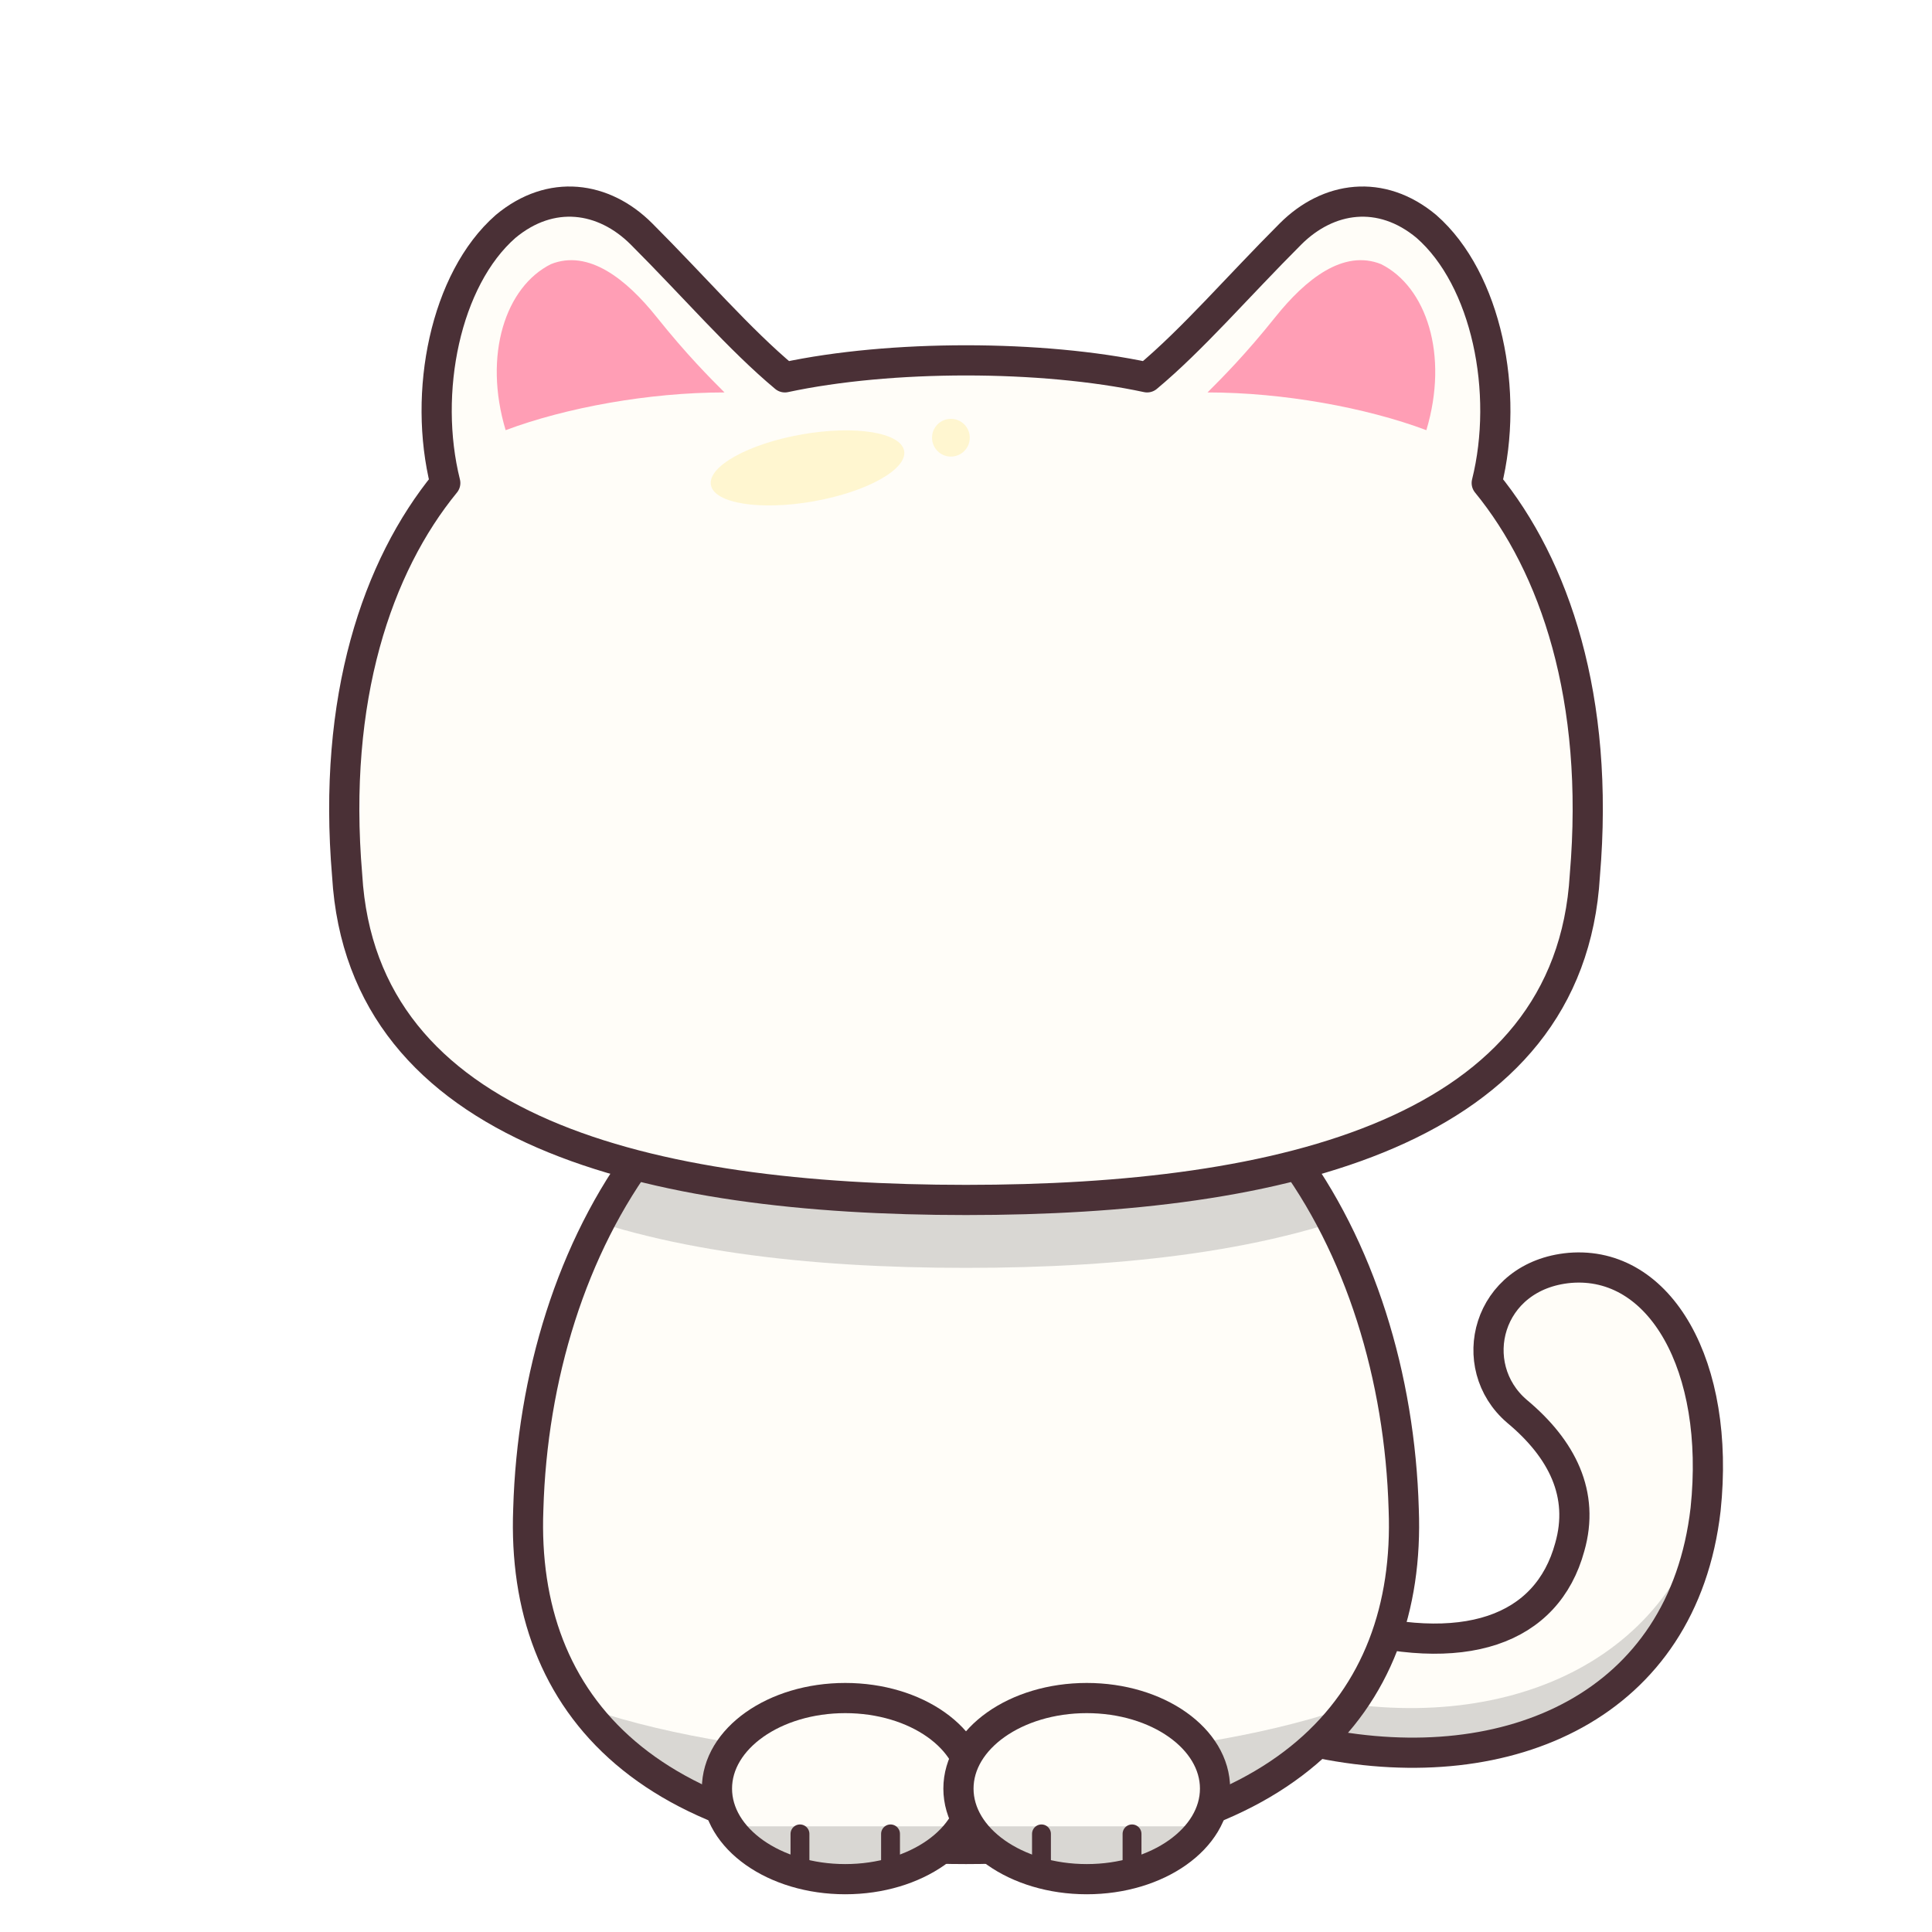
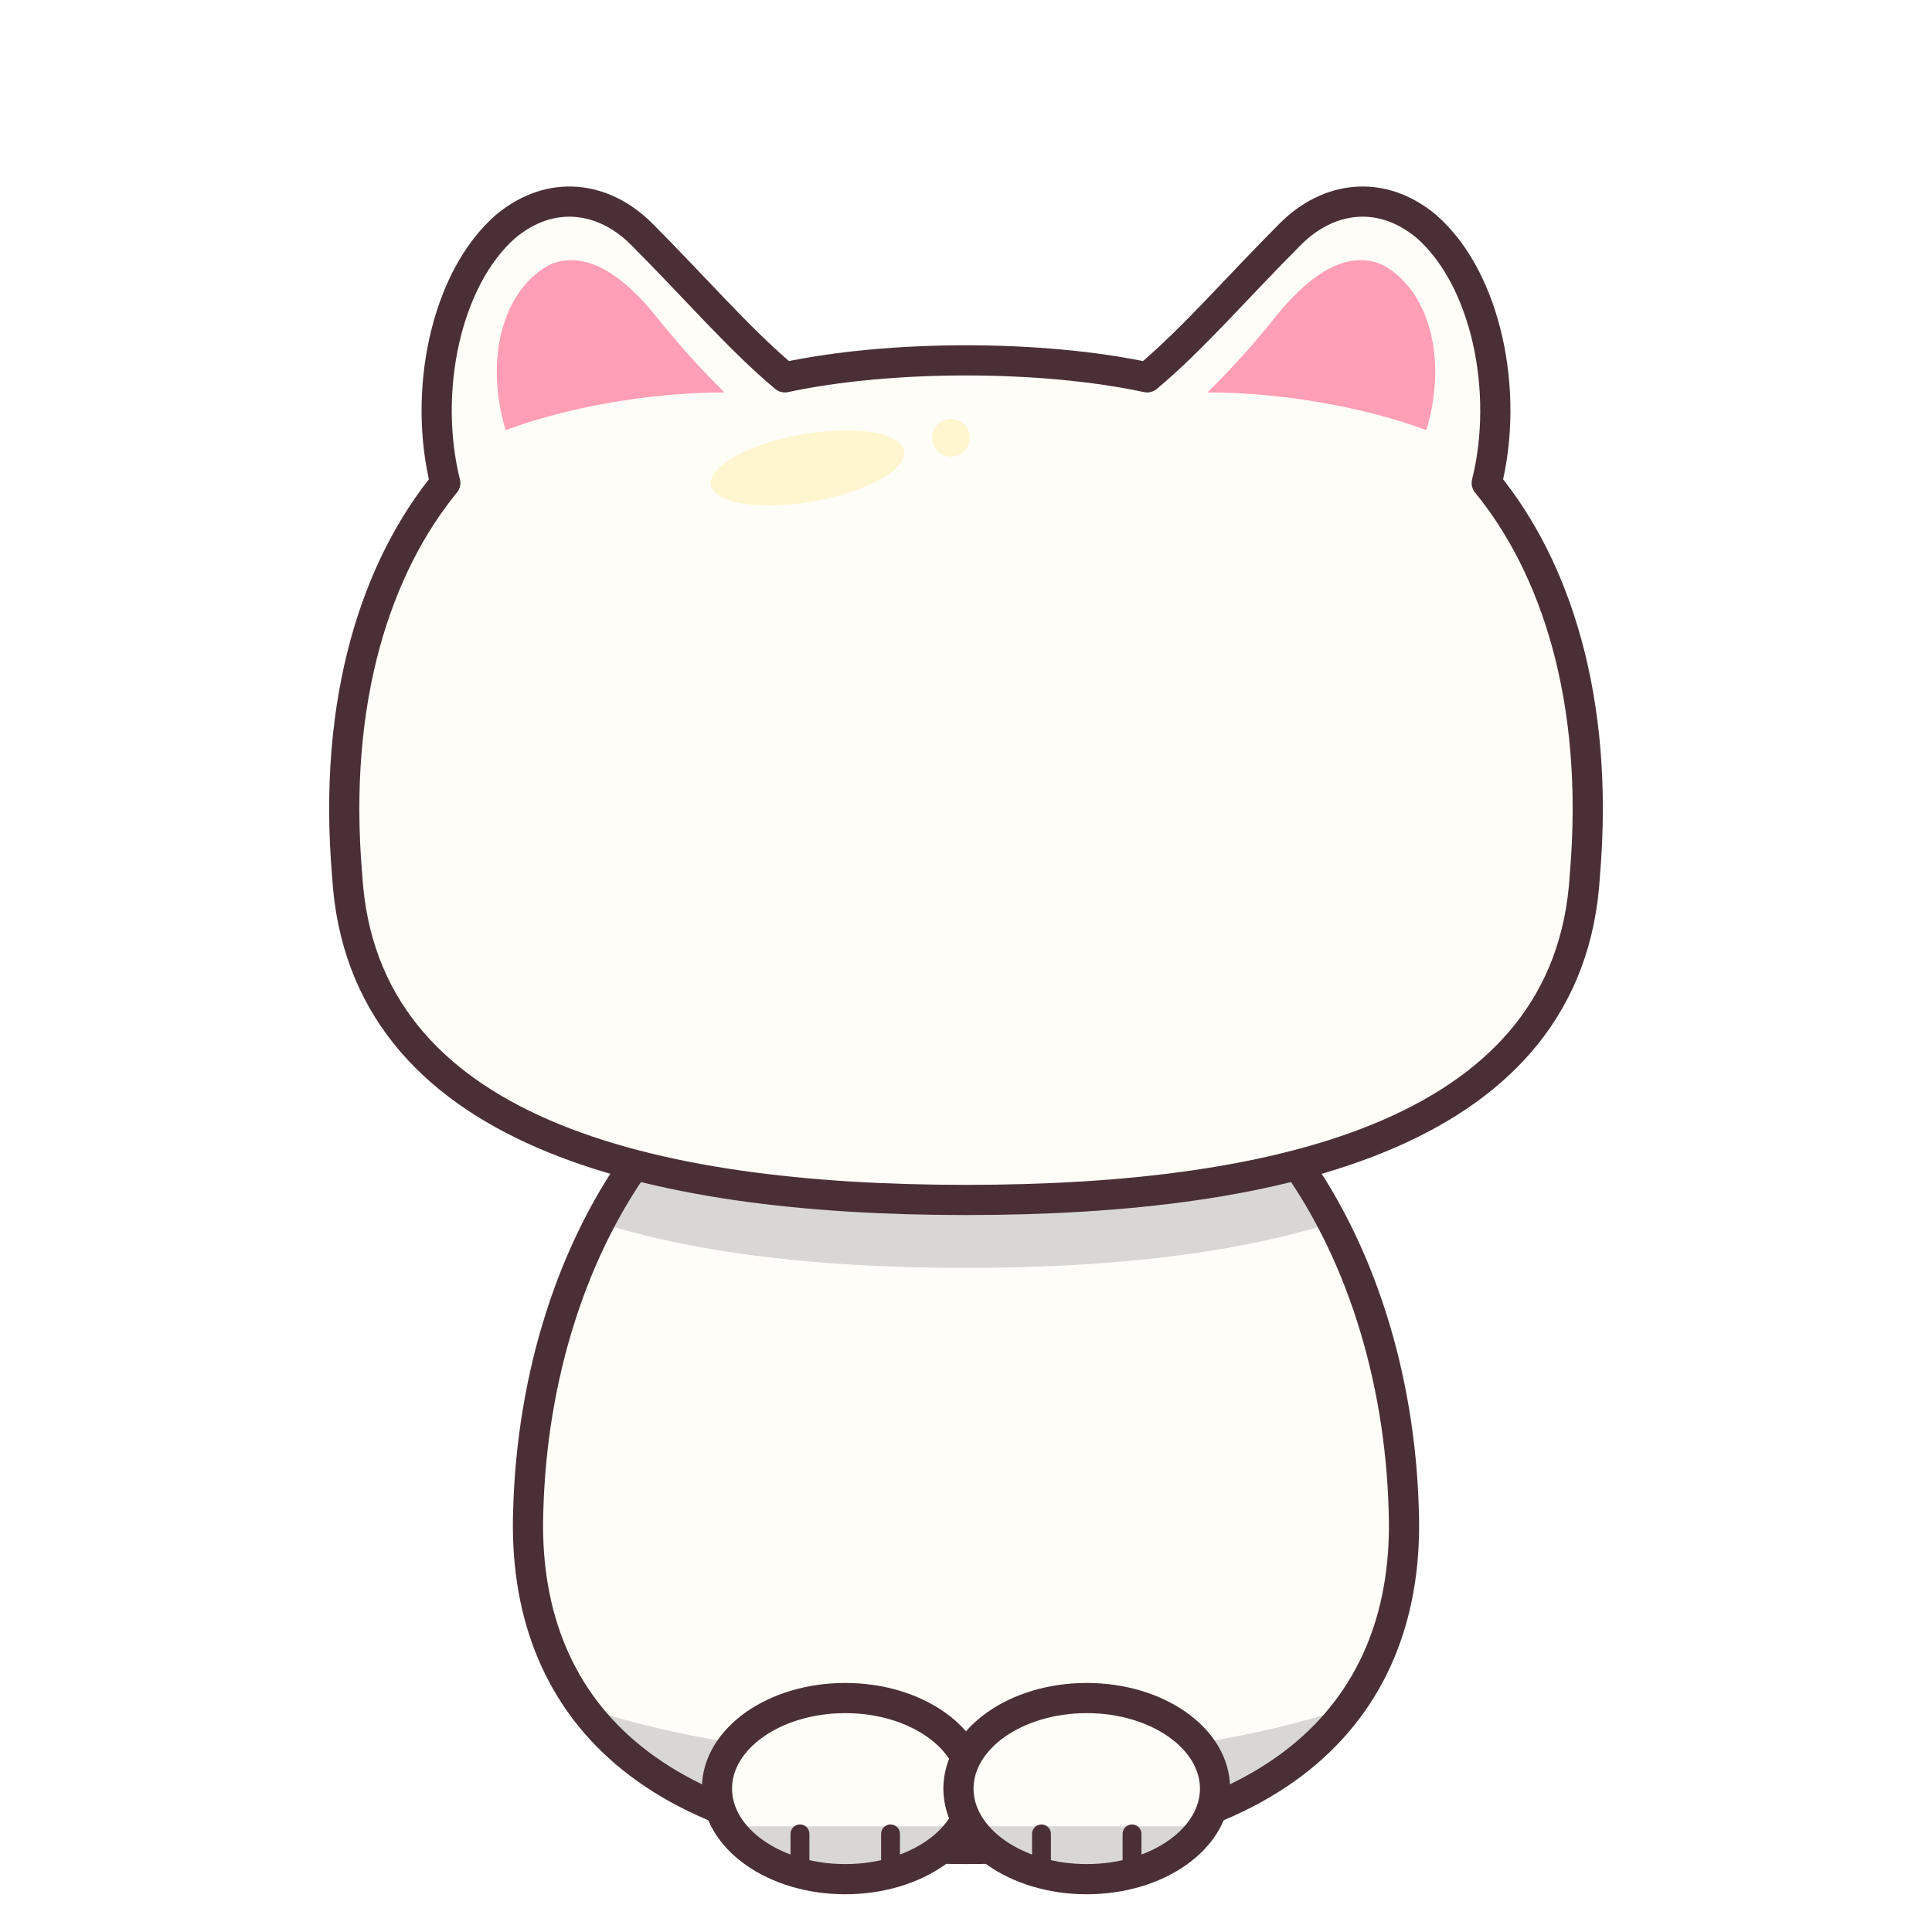
<svg xmlns="http://www.w3.org/2000/svg" viewBox="0 0 512 512" width="512" height="512">
  <defs>
    <path id="tail-shape" d="M350 462 C400 472 446 452 452 400 C456 362 440 334 416 336 C394 338 388 362 402 374 C414 384 420 396 416 410 C410 432 388 440 354 430 Z" />
    <path id="body-shape" d="M256 262 C330 262 370 330 372 400 C374 452 340 490 256 490 C172 490 138 452 140 400 C142 330 182 262 256 262 Z" />
    <ellipse id="paw-l-shape" cx="224" cy="474" rx="34" ry="24" />
    <ellipse id="paw-r-shape" cx="288" cy="474" rx="34" ry="24" />
    <path id="head-shape" d="M256 318 C172 318 96 300 92 232 C88 185 100 150 118 128 C112 104 118 74 134 60 C146 50 160 52 170 62 C184 76 196 90 208 100 C236 94 276 94 304 100 C316 90 328 76 342 62 C352 52 366 50 378 60 C394 74 400 104 394 128 C412 150 424 185 420 232 C416 300 340 318 256 318 Z" />
    <clipPath id="clip-tail">
      <use href="#tail-shape" />
    </clipPath>
    <clipPath id="clip-body">
      <use href="#body-shape" />
    </clipPath>
    <clipPath id="clip-paw-l">
      <use href="#paw-l-shape" />
    </clipPath>
    <clipPath id="clip-paw-r">
      <use href="#paw-r-shape" />
    </clipPath>
    <clipPath id="clip-head">
      <use href="#head-shape" />
    </clipPath>
  </defs>
  <g stroke-linejoin="round" stroke-linecap="round">
-     <g id="tail">
-       <use href="#tail-shape" fill="#FFFDF8" />
-       <g clip-path="url(#clip-tail)">
-         <path class="shade" fill="#000" fill-opacity="0.15" d="M340 448 C392 462 440 444 452 400 L470 400 L470 500 L330 500 Z" />
-       </g>
-       <use href="#tail-shape" fill="none" stroke="#4A3036" stroke-width="8" />
-     </g>
    <g id="body">
      <use href="#body-shape" fill="#FFFDF8" />
      <g clip-path="url(#clip-body)">
        <use class="shade" href="#head-shape" fill="#000" fill-opacity="0.15" transform="translate(0 18)" />
        <path class="shade" fill="#000" fill-opacity="0.15" d="M120 432 C160 478 352 478 392 432 L400 520 L112 520 Z" />
      </g>
      <use href="#body-shape" fill="none" stroke="#4A3036" stroke-width="8" />
    </g>
    <g id="paw-l">
      <use href="#paw-l-shape" fill="#FFFDF8" />
      <g clip-path="url(#clip-paw-l)">
        <rect class="shade" fill="#000" fill-opacity="0.15" x="180" y="484" width="90" height="20" />
      </g>
      <use href="#paw-l-shape" fill="none" stroke="#4A3036" stroke-width="8" />
      <path fill="none" stroke="#4A3036" stroke-width="5" d="M212 496 L212 486 M236 496 L236 486" />
    </g>
    <g id="paw-r">
      <use href="#paw-r-shape" fill="#FFFDF8" />
      <g clip-path="url(#clip-paw-r)">
        <rect class="shade" fill="#000" fill-opacity="0.15" x="244" y="484" width="90" height="20" />
      </g>
      <use href="#paw-r-shape" fill="none" stroke="#4A3036" stroke-width="8" />
      <path fill="none" stroke="#4A3036" stroke-width="5" d="M276 496 L276 486 M300 496 L300 486" />
    </g>
    <g id="head">
      <use href="#head-shape" fill="#FFFDF8" />
      <g clip-path="url(#clip-head)">
        
      </g>
      <path fill="#FF9EB5" d="M134 114 C128 94 134 76 146 70 C156 66 166 74 174 84 C182 94 188 100 192 104 C172 104 150 108 134 114 Z" />
      <path fill="#FF9EB5" d="M378 114 C384 94 378 76 366 70 C356 66 346 74 338 84 C330 94 324 100 320 104 C340 104 362 108 378 114 Z" />
      <ellipse fill="#FFF0A8" fill-opacity="0.5" cx="214" cy="124" rx="26" ry="9" transform="rotate(-10 214 124)" />
      <circle fill="#FFF0A8" fill-opacity="0.5" cx="252" cy="116" r="5" />
      <use href="#head-shape" fill="none" stroke="#4A3036" stroke-width="8" />
    </g>
  </g>
</svg>
